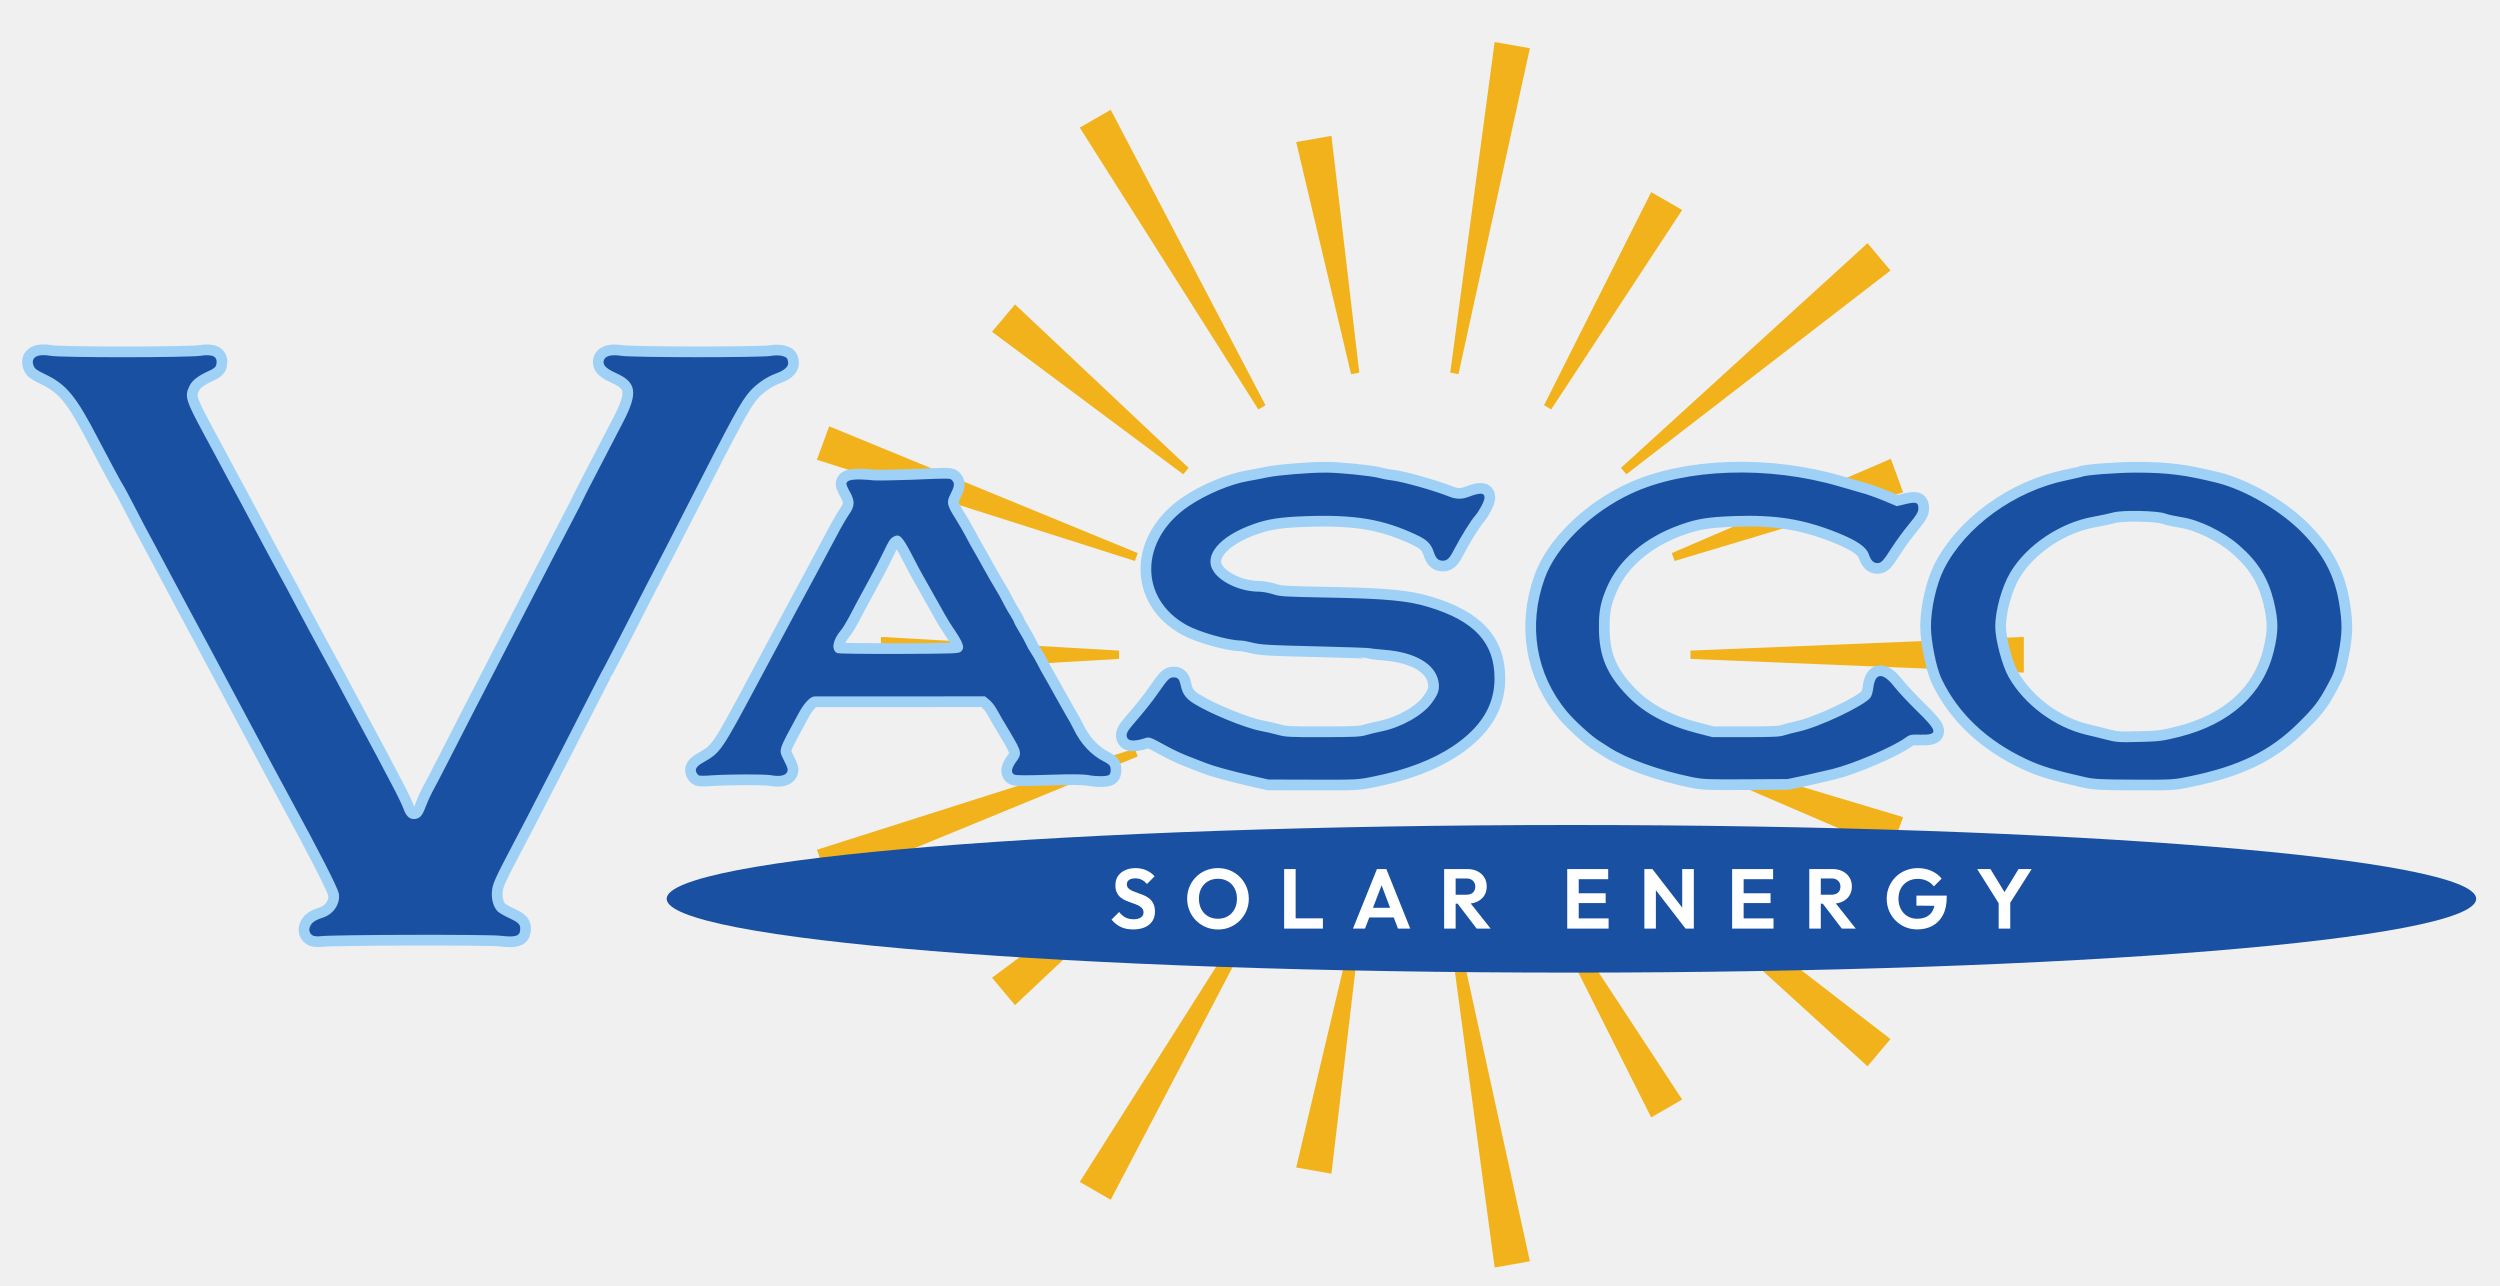
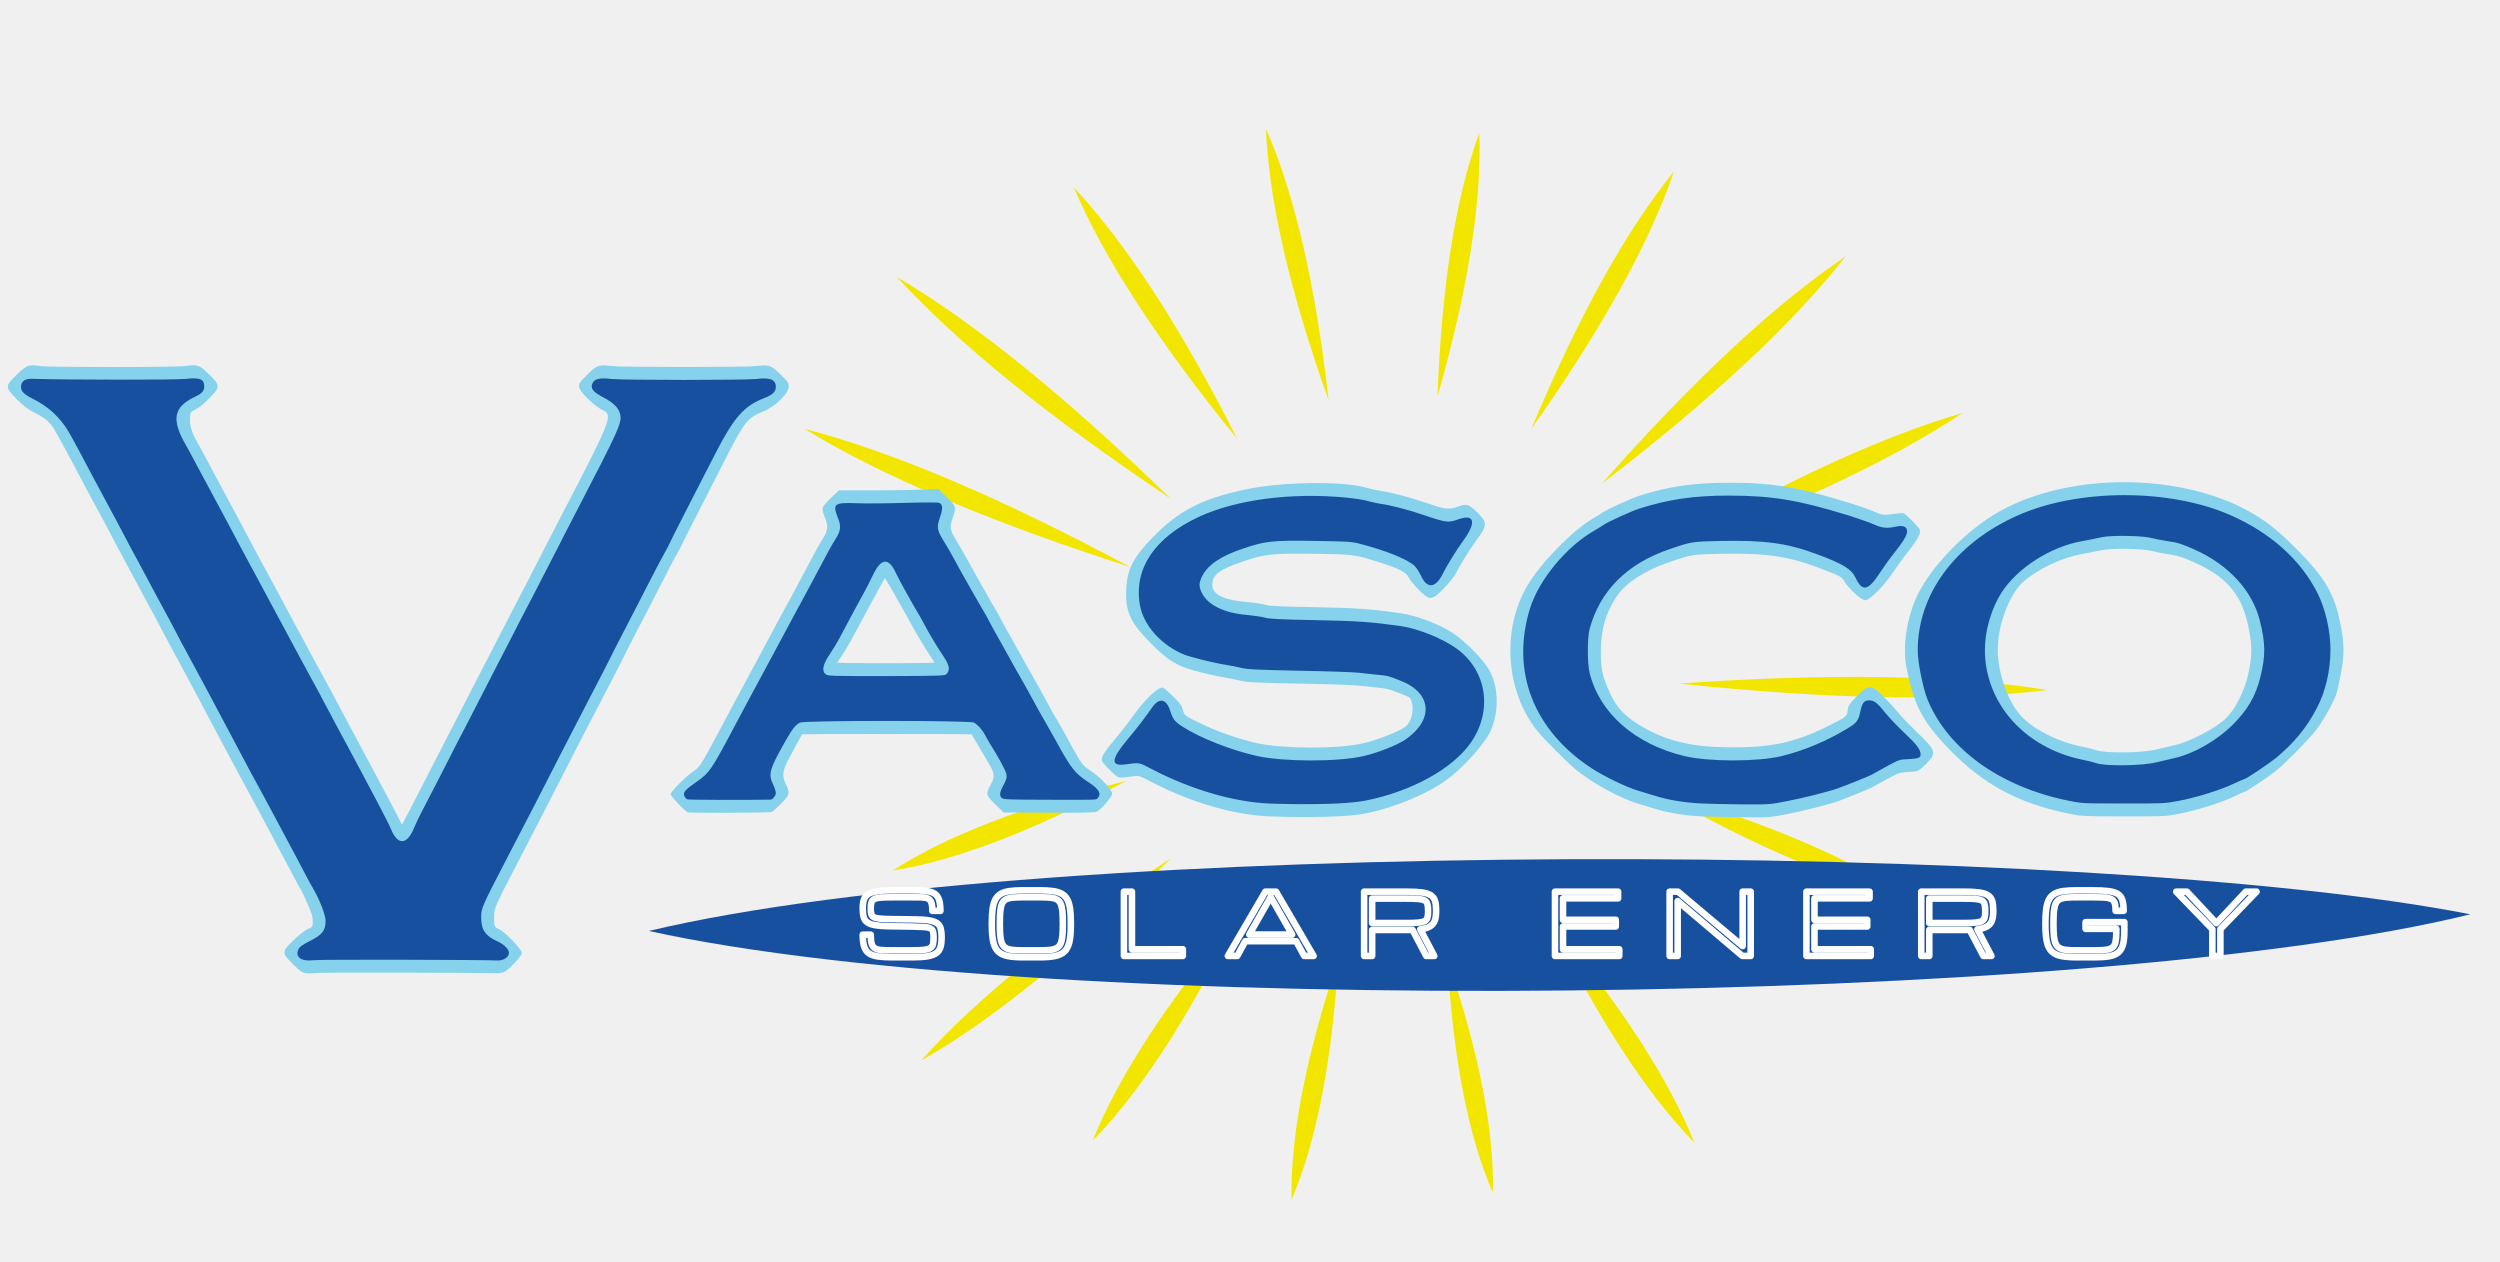
- <svg xmlns="http://www.w3.org/2000/svg" viewBox="-1 16 210 108" role="img" aria-label="Vasco Solar Energy">
-   <path d="M141.00,71.35L169.00,72.50L169.00,69.50L141.00,70.65ZM139.43,79.54L157.83,87.46L158.86,84.64L139.67,78.88ZM135.16,86.70L155.87,105.57L157.80,103.28L135.61,86.16ZM128.70,91.96L137.70,109.86L140.30,108.36L129.30,91.61ZM120.82,94.70L124.55,122.47L127.51,121.95L121.51,94.57ZM112.49,94.57L107.88,114.07L110.84,114.59L113.18,94.70ZM104.70,91.61L89.70,115.28L92.30,116.78L105.30,91.96ZM98.39,86.16L82.33,98.13L84.26,100.43L98.84,86.70ZM94.33,78.88L67.62,87.38L68.65,90.19L94.57,79.54ZM93.00,70.65L73.00,69.50L73.00,72.50L93.00,71.35ZM94.57,62.46L68.65,51.81L67.62,54.62L94.33,63.12ZM98.84,55.30L84.26,41.57L82.33,43.87L98.39,55.84ZM105.30,50.04L92.30,25.22L89.70,26.72L104.70,50.39ZM113.18,47.30L110.84,27.41L107.88,27.93L112.49,47.43ZM121.51,47.43L127.51,20.05L124.55,19.53L120.82,47.30ZM129.30,50.39L140.30,33.64L137.70,32.14L128.70,50.04ZM135.61,55.84L157.80,38.72L155.87,36.43L135.16,55.30ZM139.67,63.12L158.86,57.36L157.83,54.54L139.43,62.46Z" fill="#f2b21b" />
-   <path d="M25.32,94.60C25.01,94.47 24.89,94.11 25.06,93.79C25.22,93.46 25.51,93.28 26.17,93.06C27.04,92.77 27.61,91.87 27.46,91.05C27.36,90.55 25.86,87.61 23.35,83.00C23.01,82.37 22.34,81.13 21.87,80.25C21.41,79.37 20.83,78.29 20.59,77.85C20.36,77.41 19.31,75.45 18.27,73.50C17.23,71.55 15.70,68.68 14.86,67.13C14.03,65.58 13.17,63.96 12.94,63.53C12.72,63.10 12.23,62.19 11.86,61.50C11.48,60.81 10.79,59.51 10.33,58.60C9.86,57.69 9.44,56.90 9.40,56.85C9.28,56.70 8.19,54.67 7.32,53.00C5.38,49.25 4.61,48.30 2.74,47.41C2.06,47.08 1.91,46.97 1.81,46.69C1.57,46.01 2.15,45.69 3.26,45.89C4.08,46.05 14.78,46.04 15.81,45.89C16.91,45.72 17.33,45.96 17.16,46.67C17.11,46.85 16.94,46.98 16.52,47.17C15.62,47.58 15.14,47.95 14.91,48.43C14.49,49.30 14.58,49.60 16.20,52.60C16.60,53.34 17.07,54.22 17.25,54.55C18.11,56.16 18.53,56.95 19.16,58.10C19.53,58.79 20.02,59.71 20.25,60.15C20.81,61.21 21.33,62.19 22.15,63.70C23.01,65.27 23.25,65.71 23.88,66.92C24.46,68.02 25.50,69.95 26.35,71.50C26.67,72.08 27.09,72.86 27.30,73.25C27.50,73.64 27.85,74.29 28.07,74.70C30.91,79.99 30.87,79.91 32.17,82.40C32.50,83.03 32.82,83.72 32.89,83.92C33.08,84.50 33.37,84.80 33.74,84.80C34.23,84.80 34.46,84.57 34.75,83.78C34.90,83.38 35.15,82.83 35.30,82.55C35.46,82.28 36.03,81.17 36.58,80.10C38.46,76.41 39.63,74.15 40.38,72.70C40.79,71.90 41.56,70.42 42.08,69.40C44.17,65.34 47.15,59.58 47.54,58.85C47.63,58.69 47.81,58.33 47.94,58.05C48.07,57.77 48.40,57.12 48.67,56.60C49.53,54.94 50.91,52.28 51.37,51.40C52.61,48.99 52.47,48.11 50.75,47.34C50.02,47.01 49.70,46.74 49.70,46.44C49.70,45.93 50.23,45.74 51.21,45.89C52.08,46.04 62.97,46.04 63.73,45.90C64.37,45.78 65.04,45.90 65.14,46.16C65.35,46.71 65.07,47.05 64.11,47.40C63.40,47.66 62.52,48.27 62.01,48.85C61.23,49.75 60.73,50.65 56.65,58.65C55.35,61.21 54.43,62.98 53.20,65.35C52.86,66.01 51.95,67.79 51.18,69.30C50.40,70.81 49.74,72.09 49.70,72.15C49.65,72.20 48.99,73.49 48.22,75.00C47.45,76.51 46.45,78.47 46.00,79.35C45.55,80.23 44.74,81.80 44.20,82.85C43.67,83.90 42.78,85.60 42.23,86.65C40.54,89.86 40.37,90.24 40.32,90.91C40.27,91.59 40.47,92.24 40.83,92.58C40.95,92.69 41.40,92.95 41.83,93.15C42.63,93.53 42.76,93.69 42.68,94.21C42.62,94.65 42.22,94.74 41.01,94.60C39.93,94.48 26.84,94.51 25.95,94.64C25.73,94.67 25.45,94.65 25.32,94.60ZM104.15,81.16C102.27,80.72 100.92,80.35 100.28,80.09C99.99,79.98 99.35,79.73 98.86,79.54C98.36,79.35 97.58,78.99 97.11,78.73C95.43,77.82 95.60,77.88 95.04,78.05C94.33,78.27 93.83,78.25 93.70,78.00C93.55,77.72 93.65,77.47 94.13,76.91C95.12,75.77 95.76,74.97 96.30,74.19C97.09,73.05 97.24,72.90 97.58,72.90C97.96,72.90 98.07,73.04 98.21,73.68C98.33,74.28 98.65,74.70 99.24,75.07C100.57,75.92 103.63,77.17 104.91,77.40C105.26,77.46 105.89,77.61 106.30,77.72C106.99,77.91 107.31,77.93 110.15,77.92C112.69,77.92 113.34,77.89 113.75,77.75C114.03,77.67 114.58,77.53 114.99,77.45C116.66,77.12 118.48,76.11 119.25,75.07C119.84,74.29 119.97,73.86 119.81,73.15C119.50,71.75 117.85,70.80 115.38,70.59C114.65,70.53 114.02,70.46 113.98,70.44C113.94,70.42 111.92,70.35 109.48,70.29C105.64,70.20 104.95,70.16 104.28,70.00C103.85,69.89 103.37,69.80 103.20,69.80C102.22,69.80 99.75,69.10 98.70,68.52C94.64,66.28 94.72,61.31 98.86,58.51C100.32,57.52 102.39,56.65 103.90,56.40C104.26,56.34 104.95,56.21 105.45,56.10C106.36,55.91 109.03,55.69 110.40,55.70C111.49,55.70 114.16,55.97 114.79,56.14C115.08,56.22 115.58,56.32 115.89,56.35C116.83,56.46 119.48,57.21 120.72,57.71C121.28,57.94 121.80,57.95 122.35,57.74C123.36,57.36 123.70,57.38 123.70,57.81C123.70,58.08 123.26,58.92 122.91,59.32C122.53,59.75 121.67,61.15 121.19,62.08C120.79,62.87 120.58,63.09 120.22,63.10C119.82,63.10 119.62,62.92 119.45,62.40C119.21,61.68 118.88,61.35 118.01,60.94C115.18,59.61 112.85,59.21 108.65,59.36C106.61,59.43 105.53,59.59 104.34,60.01C101.39,61.04 100.01,62.72 100.99,64.07C101.65,64.99 103.30,65.70 104.75,65.70C105.04,65.70 105.57,65.80 105.92,65.91C106.50,66.11 106.86,66.13 110.75,66.20C115.46,66.29 117.30,66.47 119.00,66.99C122.86,68.16 124.54,69.99 124.54,73.00C124.54,75.26 123.40,77.10 121.05,78.68C119.34,79.82 117.15,80.66 114.45,81.21C113.05,81.50 113.05,81.50 109.30,81.49L105.55,81.48L104.15,81.16ZM141.15,81.28C138.37,80.71 135.57,79.70 134.15,78.76C133.88,78.58 133.52,78.35 133.35,78.25C132.71,77.86 131.26,76.54 130.62,75.77C128.02,72.64 127.33,68.55 128.75,64.60C129.71,61.90 132.67,59.01 136.07,57.44C140.61,55.34 147.55,55.11 153.50,56.86C154.35,57.11 155.37,57.40 155.75,57.51C156.13,57.63 156.87,57.90 157.39,58.12L158.33,58.52L159.08,58.34C159.97,58.13 160.16,58.20 160.14,58.74C160.13,59.03 159.98,59.27 159.34,60.05C158.90,60.58 158.28,61.43 157.95,61.94C157.19,63.13 157.03,63.30 156.70,63.30C156.37,63.30 156.15,63.07 155.97,62.54C155.76,61.94 154.96,61.39 153.33,60.74C150.44,59.59 148.16,59.23 144.65,59.35C142.46,59.43 141.54,59.58 140.12,60.09C137.17,61.14 134.97,63.02 133.97,65.35C133.46,66.54 133.30,67.31 133.31,68.70C133.31,71.13 133.97,72.69 135.78,74.53C137.17,75.95 139.11,76.97 141.60,77.60L142.85,77.92L145.65,77.92C147.94,77.92 148.53,77.89 148.90,77.76C149.16,77.68 149.68,77.54 150.06,77.46C151.76,77.10 155.53,75.32 156.11,74.61C156.21,74.48 156.32,74.12 156.36,73.78C156.51,72.48 157.17,72.46 158.15,73.72C158.46,74.12 159.30,75.01 160.00,75.70C161.79,77.44 161.84,77.74 160.33,77.71C159.49,77.69 159.42,77.71 159.03,77.99C157.98,78.75 154.69,80.16 152.92,80.60C152.46,80.71 151.43,80.95 150.62,81.13L149.15,81.44L145.65,81.46C142.47,81.48 142.06,81.46 141.15,81.28ZM174.20,81.29C171.67,80.72 170.50,80.37 169.28,79.80C165.92,78.24 163.48,75.94 162.08,73.00C161.65,72.08 161.20,69.87 161.20,68.62C161.20,67.09 161.66,65.08 162.28,63.83C164.08,60.25 168.21,57.25 172.57,56.35C173.27,56.20 173.88,56.06 173.92,56.04C174.13,55.91 176.84,55.70 178.40,55.70C181.05,55.70 182.55,55.89 185.24,56.56C187.63,57.16 190.65,58.94 192.46,60.82C194.15,62.57 195.06,64.29 195.45,66.46C195.77,68.29 195.77,69.19 195.41,70.97C195.15,72.24 195.07,72.50 194.53,73.50C193.77,74.92 193.40,75.41 192.06,76.73C189.69,79.08 187.13,80.34 182.99,81.20C181.56,81.50 181.55,81.50 178.30,81.49C175.49,81.48 174.94,81.45 174.20,81.29ZM57.72,81.14C57.65,81.11 57.55,81.00 57.50,80.89C57.35,80.61 57.52,80.35 58.08,80.04C59.54,79.20 59.57,79.16 62.70,73.30C65.45,68.15 66.52,66.15 67.55,64.25C68.11,63.20 68.88,61.77 69.26,61.05C69.63,60.34 70.11,59.51 70.32,59.21C70.81,58.52 70.82,58.09 70.40,57.33C70.23,57.04 70.10,56.74 70.10,56.66C70.10,56.28 70.73,56.19 72.40,56.35C72.70,56.38 74.14,56.35 75.60,56.30C79.02,56.16 78.82,56.16 79.02,56.40C79.21,56.63 79.16,56.89 78.80,57.59C78.50,58.19 78.56,58.47 79.25,59.55C79.56,60.05 79.95,60.72 80.12,61.05C80.29,61.38 80.57,61.90 80.75,62.20C80.93,62.50 81.33,63.22 81.65,63.80C81.97,64.38 82.40,65.12 82.60,65.45C82.81,65.78 83.11,66.32 83.27,66.65C83.44,66.98 83.71,67.47 83.89,67.74C84.06,68.02 84.20,68.27 84.20,68.32C84.20,68.36 84.39,68.70 84.61,69.07C84.84,69.45 85.10,69.91 85.18,70.10C85.26,70.29 85.45,70.63 85.60,70.85C85.75,71.07 86.00,71.50 86.15,71.80C86.30,72.10 86.57,72.60 86.75,72.90C86.93,73.20 87.33,73.92 87.65,74.50C87.97,75.08 88.39,75.82 88.58,76.15C88.78,76.47 89.04,76.95 89.16,77.20C89.77,78.47 90.64,79.41 91.71,79.96C91.97,80.08 92.20,80.26 92.24,80.35C92.34,80.61 92.31,80.95 92.18,81.08C92.03,81.23 91.13,81.24 90.38,81.10C90.01,81.03 88.93,81.02 87.14,81.08C85.34,81.14 84.38,81.14 84.22,81.07C83.90,80.92 83.94,80.56 84.35,80.00C84.86,79.31 84.83,79.15 83.87,77.54C83.41,76.78 82.90,75.91 82.74,75.61C82.58,75.31 82.29,74.94 82.09,74.78L81.74,74.49L74.69,74.50C70.82,74.50 67.55,74.50 67.43,74.50C67.06,74.50 66.54,75.06 66.06,75.96C64.31,79.19 64.39,78.93 64.87,79.91C65.17,80.50 65.21,80.65 65.12,80.85C64.98,81.15 64.50,81.25 63.79,81.12C63.21,81.02 60.21,81.03 58.75,81.13C58.25,81.17 57.79,81.17 57.72,81.14ZM182.09,77.89C186.35,76.81 189.12,74.30 190.00,70.70C190.40,69.03 190.40,68.17 190.00,66.50C189.52,64.55 188.67,63.18 187.08,61.80C185.78,60.66 183.73,59.66 182.24,59.44C181.74,59.36 181.13,59.23 180.89,59.14C180.23,58.89 177.25,58.83 176.50,59.05C176.20,59.13 175.44,59.30 174.82,59.41C172.05,59.90 169.21,61.81 167.86,64.10C167.15,65.29 166.60,67.29 166.60,68.64C166.60,69.72 167.19,71.94 167.73,72.88C169.05,75.19 171.57,77.07 174.21,77.71C174.67,77.82 175.39,77.99 175.80,78.10C176.81,78.36 176.90,78.37 178.85,78.32C180.41,78.28 180.68,78.24 182.09,77.89ZM79.71,70.74C80.08,70.41 79.96,70.06 78.99,68.63C78.69,68.20 78.20,67.34 77.32,65.75C76.99,65.15 76.63,64.52 76.53,64.35C76.43,64.19 76.01,63.40 75.60,62.60C74.77,61.01 74.55,60.80 74.03,61.10C73.76,61.26 73.67,61.41 73.17,62.45C72.99,62.84 72.51,63.76 72.11,64.50C71.18,66.21 70.77,66.96 70.30,67.87C70.09,68.27 69.80,68.74 69.66,68.91C68.94,69.76 68.80,70.58 69.32,70.86C69.41,70.91 71.62,70.94 74.50,70.93C79.09,70.91 79.54,70.90 79.71,70.74Z" fill="#1950a2" stroke="#9fd0f5" stroke-width="1.8" stroke-linejoin="round" paint-order="stroke" />
-   <ellipse cx="131" cy="91.5" rx="76" ry="6.2" fill="#1950a2" />
-   <path d="M94.181 94.071Q93.576 94.071 93.146 93.865Q92.716 93.659 92.367 93.246L93.007 92.606Q93.228 92.898 93.519 93.058Q93.811 93.218 94.231 93.218Q94.608 93.218 94.832 93.068Q95.056 92.919 95.056 92.656Q95.056 92.428 94.928 92.286Q94.8 92.144 94.59 92.044Q94.38 91.945 94.128 91.863Q93.875 91.781 93.623 91.674Q93.37 91.568 93.16 91.408Q92.95 91.248 92.822 90.995Q92.694 90.743 92.694 90.358Q92.694 89.903 92.915 89.583Q93.135 89.263 93.519 89.092Q93.904 88.922 94.387 88.922Q94.899 88.922 95.312 89.114Q95.724 89.306 95.987 89.612L95.347 90.252Q95.127 90.01 94.896 89.896Q94.665 89.782 94.373 89.782Q94.039 89.782 93.847 89.91Q93.655 90.038 93.655 90.28Q93.655 90.486 93.783 90.615Q93.911 90.743 94.12 90.835Q94.33 90.927 94.583 91.013Q94.835 91.098 95.088 91.205Q95.34 91.312 95.55 91.482Q95.76 91.653 95.888 91.92Q96.016 92.186 96.016 92.578Q96.016 93.275 95.525 93.673Q95.034 94.071 94.181 94.071ZM101.317 94.078Q100.769 94.078 100.296 93.879Q99.823 93.68 99.471 93.328Q99.119 92.976 98.92 92.503Q98.721 92.03 98.721 91.489Q98.721 90.949 98.917 90.483Q99.112 90.017 99.464 89.665Q99.816 89.313 100.286 89.117Q100.755 88.922 101.303 88.922Q101.857 88.922 102.327 89.117Q102.796 89.313 103.148 89.665Q103.5 90.017 103.7 90.486Q103.899 90.956 103.899 91.496Q103.899 92.037 103.7 92.506Q103.5 92.976 103.148 93.328Q102.796 93.68 102.33 93.879Q101.865 94.078 101.317 94.078ZM101.303 93.175Q101.786 93.175 102.142 92.962Q102.498 92.748 102.7 92.371Q102.903 91.994 102.903 91.489Q102.903 91.119 102.789 90.814Q102.675 90.508 102.462 90.284Q102.249 90.06 101.957 89.939Q101.665 89.818 101.303 89.818Q100.833 89.818 100.474 90.028Q100.115 90.238 99.912 90.615Q99.71 90.991 99.71 91.489Q99.71 91.866 99.827 92.179Q99.944 92.492 100.154 92.713Q100.364 92.933 100.659 93.054Q100.954 93.175 101.303 93.175ZM106.867 94.0V89.0H107.834V94.0ZM107.578 94.0V93.139H110.124V94.0ZM112.651 94.0 114.664 89.0H115.454L117.459 94.0H116.428L114.878 89.896H115.233L113.661 94.0ZM113.718 93.068V92.257H116.407V93.068ZM121.018 91.909V91.155H122.177Q122.533 91.155 122.728 90.974Q122.924 90.792 122.924 90.472Q122.924 90.181 122.728 89.985Q122.533 89.789 122.177 89.789H121.018V89.0H122.263Q122.746 89.0 123.113 89.188Q123.479 89.377 123.682 89.704Q123.884 90.031 123.884 90.458Q123.884 90.899 123.682 91.223Q123.479 91.546 123.109 91.728Q122.739 91.909 122.248 91.909ZM120.307 94.0V89.0H121.274V94.0ZM123.038 94.0 121.388 91.838 122.277 91.56 124.211 94.0ZM130.646 94.0V89.0H131.613V94.0ZM131.357 94.0V93.147H134.123V94.0ZM131.357 91.859V91.034H133.875V91.859ZM131.357 89.853V89.0H134.088V89.853ZM137.127 94.0V89.0H137.803L138.094 89.967V94.0ZM140.584 94.0 137.618 90.159 137.803 89.0 140.769 92.841ZM140.584 94.0 140.306 93.061V89.0H141.281V94.0ZM144.498 94.0V89.0H145.465V94.0ZM145.209 94.0V93.147H147.976V94.0ZM145.209 91.859V91.034H147.727V91.859ZM145.209 89.853V89.0H147.94V89.853ZM151.691 91.909V91.155H152.85Q153.206 91.155 153.401 90.974Q153.597 90.792 153.597 90.472Q153.597 90.181 153.401 89.985Q153.206 89.789 152.85 89.789H151.691V89.0H152.935Q153.419 89.0 153.785 89.188Q154.152 89.377 154.354 89.704Q154.557 90.031 154.557 90.458Q154.557 90.899 154.354 91.223Q154.152 91.546 153.782 91.728Q153.412 91.909 152.921 91.909ZM150.98 94.0V89.0H151.947V94.0ZM153.711 94.0 152.061 91.838 152.95 91.56 154.884 94.0ZM160.043 94.071Q159.51 94.071 159.044 93.876Q158.578 93.68 158.226 93.324Q157.874 92.969 157.678 92.503Q157.483 92.037 157.483 91.496Q157.483 90.949 157.682 90.483Q157.881 90.017 158.236 89.665Q158.592 89.313 159.069 89.117Q159.545 88.922 160.1 88.922Q160.719 88.922 161.238 89.153Q161.757 89.384 162.098 89.804L161.444 90.458Q161.209 90.152 160.861 89.989Q160.512 89.825 160.093 89.825Q159.616 89.825 159.25 90.035Q158.884 90.245 158.677 90.618Q158.471 90.991 158.471 91.489Q158.471 91.987 158.674 92.368Q158.877 92.748 159.229 92.962Q159.581 93.175 160.036 93.175Q160.505 93.175 160.84 93.001Q161.174 92.826 161.352 92.489Q161.529 92.151 161.529 91.66L162.162 92.094L159.979 92.073V91.233H162.525V91.368Q162.525 92.265 162.205 92.866Q161.885 93.467 161.327 93.769Q160.768 94.071 160.043 94.071ZM167.015 92.073 165.081 89.0H166.197L167.698 91.461H167.058L168.559 89.0H169.661L167.705 92.073ZM166.887 94.0V91.553H167.862V94.0Z" fill="#ffffff" />
+ <svg xmlns="http://www.w3.org/2000/svg" viewBox="0 14 210 106" role="img" aria-label="Vasco Solar Energy">
+   <path d="M141.00,71.42Q160.18,73.43 171.99,71.96Q160.24,70.07 141.00,71.42ZM139.09,80.38Q151.56,87.50 160.26,89.36Q152.87,84.40 139.09,80.38ZM130.07,91.13Q136.26,103.74 142.33,110.00Q139.08,101.91 130.07,91.13ZM121.58,94.56Q122.30,107.05 125.40,114.19Q125.59,106.41 121.58,94.56ZM112.42,94.56Q108.33,106.78 108.49,114.78Q111.63,107.42 112.42,94.56ZM103.93,91.13Q94.99,101.81 91.78,109.83Q97.81,103.64 103.93,91.13ZM98.35,86.10Q84.28,95.33 77.37,103.10Q86.40,97.94 98.35,86.10ZM94.59,79.60Q81.84,82.70 74.99,87.13Q83.04,85.84 94.59,79.60ZM94.91,61.62Q78.61,52.88 67.57,50.02Q77.30,55.97 94.91,61.62ZM98.35,55.90Q85.14,43.04 75.34,37.27Q83.03,45.65 98.35,55.90ZM103.93,50.87Q96.83,36.85 90.20,29.74Q94.01,38.68 103.93,50.87ZM111.60,47.62Q109.97,33.10 106.34,24.81Q106.70,33.86 111.60,47.62ZM120.75,47.30Q124.59,33.84 124.26,25.17Q121.27,33.32 120.75,47.30ZM128.64,50.01Q137.53,37.43 140.61,28.41Q134.59,35.80 128.64,50.01ZM134.55,54.63Q148.39,44.02 155.03,35.54Q146.10,41.56 134.55,54.63ZM138.75,60.86Q155.64,54.83 164.85,48.69Q154.22,51.79 138.75,60.86Z" fill="#f2e600" />
+   <path d="M25.64,95.74C25.39,95.70 25.18,95.56 24.65,95.03C23.91,94.30 23.82,94.15 23.93,93.82C24.06,93.46 25.41,92.22 25.86,92.04C26.28,91.88 26.31,91.82 26.25,91.08C26.23,90.78 25.58,89.25 25.19,88.58C25.07,88.38 24.81,87.91 24.62,87.54C24.43,87.17 24.01,86.39 23.69,85.79C23.37,85.20 22.76,84.05 22.34,83.25C21.51,81.69 20.71,80.22 19.87,78.67C19.58,78.14 18.82,76.71 18.18,75.50C16.96,73.19 15.52,70.48 14.60,68.79C14.30,68.24 13.86,67.42 13.62,66.96C13.39,66.50 12.96,65.69 12.67,65.17C12.38,64.64 11.96,63.87 11.75,63.46C11.53,63.05 11.12,62.28 10.83,61.75C10.54,61.22 10.09,60.38 9.83,59.88C9.18,58.62 8.13,56.66 7.49,55.50C7.21,54.97 6.81,54.24 6.63,53.88C6.06,52.78 4.96,50.75 4.63,50.19C4.21,49.46 3.85,49.15 2.93,48.68C2.26,48.33 2.00,48.14 1.40,47.52C0.41,46.51 0.41,46.45 1.40,45.48C2.23,44.67 2.40,44.60 3.38,44.75C4.18,44.86 14.79,44.86 15.63,44.74C16.61,44.61 16.76,44.66 17.56,45.44C18.51,46.37 18.52,46.50 17.57,47.46C17.14,47.91 16.73,48.24 16.43,48.39C15.96,48.63 15.96,48.63 15.96,49.25C15.96,49.92 16.13,50.40 16.72,51.42C16.86,51.67 17.17,52.23 17.40,52.67C17.63,53.10 18.04,53.87 18.31,54.38C19.08,55.80 20.82,59.05 21.25,59.88C21.62,60.58 22.19,61.64 23.34,63.75C23.60,64.23 24.27,65.49 24.83,66.54C26.07,68.85 26.62,69.87 27.38,71.25C27.69,71.82 28.11,72.59 28.30,72.96C28.49,73.33 28.91,74.11 29.23,74.71C32.28,80.40 33.75,83.18 33.75,83.27C33.75,83.34 34.36,82.19 35.83,79.29C36.32,78.33 36.99,77.04 37.31,76.42C37.63,75.80 38.31,74.49 38.81,73.50C39.32,72.51 39.99,71.20 40.31,70.58C40.64,69.96 41.29,68.69 41.77,67.75C42.25,66.81 43.08,65.21 43.60,64.21C44.13,63.20 45.04,61.44 45.62,60.29C46.21,59.15 46.97,57.66 47.32,57.00C51.45,49.04 51.52,48.85 50.56,48.41C50.05,48.18 48.91,47.12 48.72,46.71C48.53,46.32 48.61,46.16 49.39,45.41C50.14,44.67 50.33,44.61 51.33,44.75C52.14,44.85 62.75,44.85 63.57,44.75C64.60,44.62 64.77,44.68 65.56,45.45C66.21,46.10 66.25,46.15 66.25,46.49C66.25,47.06 65.09,48.17 64.10,48.57C62.83,49.08 62.54,49.43 61.18,52.08C60.80,52.84 59.75,54.87 58.87,56.60C57.98,58.33 57.25,59.77 57.25,59.80C57.25,59.83 57.09,60.14 56.89,60.49C56.68,60.84 56.03,62.08 55.44,63.25C54.84,64.42 53.92,66.21 53.38,67.23C52.85,68.26 52.42,69.11 52.42,69.13C52.42,69.16 51.73,70.50 50.89,72.11C50.04,73.72 48.89,75.96 48.31,77.08C46.19,81.23 45.61,82.37 43.77,85.91C41.52,90.23 41.50,90.27 41.50,91.06C41.50,91.82 41.53,91.88 41.95,92.07C42.44,92.30 43.83,93.74 43.83,94.03C43.83,94.19 43.67,94.43 43.23,94.88C42.54,95.61 42.29,95.76 41.81,95.75C39.04,95.70 27.05,95.68 26.58,95.73C26.24,95.77 25.81,95.77 25.64,95.74ZM106.71,82.58C103.69,82.47 100.06,81.42 96.76,79.70C95.77,79.18 95.69,79.15 95.29,79.20C93.77,79.37 93.99,79.43 93.26,78.71C92.90,78.36 92.58,78.00 92.56,77.92C92.48,77.61 92.75,77.17 93.70,76.04C94.23,75.40 94.91,74.54 95.19,74.13C96.08,72.84 97.22,71.75 97.67,71.75C97.73,71.75 98.10,72.07 98.50,72.46C99.10,73.05 99.25,73.25 99.34,73.57C99.48,74.11 99.47,74.10 100.82,74.76C102.29,75.47 104.04,76.08 105.62,76.43C107.89,76.92 112.43,76.92 114.54,76.43C115.70,76.16 117.52,75.44 118.03,75.06C118.56,74.65 118.80,73.73 118.58,72.96C118.48,72.59 118.48,72.59 117.64,72.26C116.58,71.85 116.63,71.86 115.62,71.75C115.17,71.71 114.44,71.63 114.02,71.58C113.60,71.54 111.36,71.46 109.06,71.42C105.40,71.35 104.79,71.32 104.21,71.18C103.84,71.09 103.26,70.97 102.92,70.92C102.57,70.87 101.71,70.68 101.00,70.51C98.91,70.00 98.15,69.56 96.54,67.90C94.89,66.22 94.50,65.29 94.61,63.37C94.70,61.78 95.23,60.77 96.87,59.10C99.02,56.90 100.89,55.93 104.50,55.14C107.59,54.46 112.77,54.38 114.83,54.98C115.13,55.07 115.56,55.17 115.79,55.20C116.81,55.35 118.25,55.72 119.74,56.22C121.48,56.81 121.67,56.84 122.51,56.54C123.22,56.29 123.39,56.35 124.11,57.06C124.97,57.93 124.95,58.12 123.97,59.46C123.46,60.14 122.61,61.51 122.29,62.17C122.05,62.65 120.88,63.92 120.47,64.14C120.33,64.21 120.14,64.24 120.01,64.21C119.72,64.15 118.57,62.99 118.34,62.52C118.12,62.07 117.50,61.75 115.95,61.26C113.73,60.56 113.77,60.57 110.61,60.52C106.88,60.47 106.33,60.52 104.48,61.14C102.46,61.81 101.83,62.28 101.83,63.11C101.83,63.94 102.77,64.41 104.79,64.58C105.34,64.62 106.00,64.72 106.25,64.80C106.62,64.91 107.41,64.95 110.42,65.00C114.04,65.07 115.20,65.16 117.65,65.51C118.97,65.70 120.92,66.44 122.00,67.15C123.20,67.95 124.72,69.52 125.19,70.46C125.90,71.86 125.90,73.89 125.20,75.41C124.69,76.53 122.86,78.55 121.42,79.58C119.81,80.73 117.00,81.88 114.71,82.33C113.32,82.61 110.21,82.70 106.71,82.58ZM143.08,82.58C141.56,82.52 140.15,82.29 138.96,81.92C138.55,81.79 137.93,81.60 137.58,81.50C136.05,81.05 133.65,79.72 132.29,78.58C131.57,77.97 129.64,76.03 129.15,75.42C126.46,72.08 126.11,66.87 128.32,63.15C129.46,61.24 132.11,58.54 133.84,57.53C134.14,57.36 134.53,57.12 134.71,57.00C135.10,56.74 137.10,55.83 137.71,55.64C140.17,54.86 142.28,54.55 145.21,54.55C148.91,54.54 151.10,54.92 155.59,56.32C156.30,56.54 157.15,56.85 157.48,57.00C158.11,57.29 158.24,57.30 159.56,57.11C159.91,57.07 159.93,57.07 160.55,57.68C160.90,58.02 161.22,58.38 161.26,58.49C161.38,58.79 161.10,59.31 160.26,60.36C159.86,60.87 159.28,61.67 158.98,62.12C158.27,63.21 157.06,64.42 156.68,64.42C156.36,64.42 155.29,63.45 154.94,62.85C154.70,62.44 154.63,62.40 152.89,61.74C150.19,60.71 148.38,60.45 144.54,60.52C142.15,60.57 142.08,60.58 140.27,61.20C138.16,61.92 136.59,62.94 135.81,64.09C134.88,65.47 134.47,66.87 134.47,68.67C134.47,70.13 134.57,70.66 135.06,71.82C135.68,73.28 136.26,73.98 137.56,74.81C139.46,76.02 141.58,76.64 144.12,76.74C148.37,76.91 150.56,76.50 153.66,74.94C155.11,74.21 155.14,74.18 155.21,73.65C155.27,73.24 155.32,73.16 155.98,72.48C156.76,71.69 156.98,71.60 157.48,71.87C157.75,72.01 158.90,73.18 159.46,73.87C159.67,74.15 160.36,74.86 160.97,75.45C162.66,77.07 162.71,77.25 161.79,78.17C161.16,78.79 161.16,78.79 160.35,78.84C159.54,78.89 159.54,78.89 158.41,79.50C157.80,79.83 157.25,80.13 157.21,80.16C157.12,80.23 155.01,81.08 154.41,81.30C153.59,81.58 151.62,82.08 150.19,82.37C148.66,82.67 148.66,82.67 146.56,82.65C145.40,82.64 143.84,82.61 143.08,82.58ZM173.71,82.33C169.52,81.47 166.56,79.87 163.71,76.91C161.44,74.55 160.73,73.17 160.12,69.92C159.80,68.17 160.22,65.68 161.14,63.84C162.28,61.58 164.86,58.88 167.40,57.29C173.31,53.60 183.37,53.57 189.41,57.24C190.64,57.98 191.58,58.77 193.09,60.30C195.31,62.57 196.07,63.88 196.56,66.24C196.95,68.15 196.95,69.09 196.55,71.01C196.29,72.33 196.24,72.45 195.71,73.47C195.40,74.06 194.89,74.88 194.58,75.29C194.02,76.03 192.07,78.02 191.17,78.76C190.66,79.18 188.69,80.50 188.58,80.50C188.54,80.50 188.10,80.69 187.61,80.93C186.50,81.46 184.41,82.10 182.92,82.38C181.85,82.58 181.69,82.58 178.34,82.58C174.88,82.57 174.88,82.57 173.71,82.33ZM57.77,82.24C57.54,82.15 56.33,80.87 56.33,80.71C56.33,80.51 57.60,79.23 58.18,78.83C58.87,78.35 58.67,78.70 61.67,73.04C61.84,72.72 62.21,72.03 62.50,71.50C62.78,70.97 63.46,69.72 64.00,68.71C64.99,66.85 65.72,65.49 66.67,63.75C66.96,63.22 67.35,62.49 67.54,62.12C68.38,60.52 68.79,59.76 69.11,59.27C69.55,58.58 69.59,58.20 69.30,57.49C68.97,56.67 68.99,56.62 69.77,55.86L70.46,55.19L73.29,55.19C74.85,55.19 76.73,55.16 77.48,55.13L78.83,55.06L79.50,55.72C80.32,56.51 80.34,56.59 80.04,57.45C79.75,58.30 79.78,58.50 80.35,59.43C80.58,59.81 80.99,60.52 81.25,61.00C81.51,61.48 81.90,62.18 82.11,62.54C82.31,62.91 82.63,63.47 82.81,63.78C82.98,64.10 83.31,64.66 83.53,65.03C83.75,65.40 84.04,65.92 84.17,66.18C84.30,66.44 84.66,67.10 84.98,67.64C85.29,68.19 85.73,68.99 85.96,69.41C86.19,69.83 86.50,70.39 86.66,70.65C86.98,71.19 87.65,72.41 88.29,73.61C88.53,74.05 88.77,74.46 88.82,74.52C88.89,74.62 89.18,75.14 90.27,77.12C90.83,78.15 91.01,78.37 91.62,78.75C92.39,79.24 93.42,80.34 93.42,80.67C93.42,80.93 92.54,81.96 92.12,82.19C92.01,82.26 90.80,82.28 88.13,82.27L84.30,82.25L83.61,81.57C82.80,80.77 82.79,80.72 83.21,79.93C83.59,79.23 83.56,78.96 83.01,78.04C82.79,77.67 82.39,77.00 82.12,76.54C81.86,76.08 81.63,75.70 81.62,75.68C81.59,75.65 67.40,75.65 67.38,75.68C67.21,75.96 66.43,77.39 66.16,77.92C65.72,78.79 65.69,79.22 66.03,79.92C66.38,80.64 66.34,80.75 65.61,81.51C65.26,81.87 64.91,82.19 64.82,82.21C64.61,82.28 57.94,82.30 57.77,82.24ZM181.12,76.96C181.58,76.85 182.29,76.68 182.69,76.59C184.00,76.29 186.19,75.13 187.02,74.30C187.75,73.57 188.46,72.19 188.79,70.88C189.23,69.06 189.22,68.06 188.74,66.11C188.16,63.80 186.89,62.39 184.38,61.27C183.20,60.74 182.98,60.68 182.04,60.54C181.58,60.47 181.00,60.35 180.75,60.28C180.03,60.08 177.39,60.03 176.58,60.21C176.24,60.28 175.47,60.43 174.88,60.54C173.25,60.83 171.32,61.73 170.07,62.77C168.82,63.80 167.80,66.46 167.81,68.62C167.82,70.53 168.65,72.89 169.73,74.09C170.77,75.25 172.78,76.28 174.85,76.71C175.40,76.83 175.95,76.96 176.07,77.01C176.77,77.29 179.87,77.26 181.12,76.96ZM78.50,69.66C78.50,69.63 78.36,69.41 78.18,69.16C77.80,68.60 76.86,67.05 76.51,66.38C76.37,66.10 76.04,65.52 75.79,65.08C75.54,64.65 75.12,63.91 74.86,63.44C74.59,62.97 74.36,62.58 74.33,62.58C74.29,62.59 74.13,62.89 72.66,65.62C71.38,68.01 71.04,68.62 70.68,69.12C70.49,69.39 70.33,69.63 70.33,69.66C70.33,69.69 72.17,69.71 74.42,69.71C76.66,69.71 78.50,69.69 78.50,69.66Z" fill="#86d2ec" />
+   <path d="M25.65,94.66C25.07,94.57 24.84,94.20 25.07,93.73C25.18,93.52 25.38,93.37 26.04,93.04C27.07,92.52 27.35,92.16 27.35,91.36C27.35,90.86 26.85,89.57 26.27,88.58C26.15,88.38 25.89,87.91 25.70,87.54C25.51,87.17 25.10,86.39 24.78,85.79C24.46,85.20 23.85,84.05 23.42,83.25C22.59,81.69 21.80,80.22 20.95,78.67C20.67,78.14 19.91,76.71 19.27,75.50C18.05,73.19 16.60,70.48 15.68,68.79C15.38,68.24 14.94,67.42 14.71,66.96C14.47,66.50 14.04,65.69 13.75,65.17C13.46,64.64 13.05,63.87 12.83,63.46C12.62,63.05 12.20,62.28 11.92,61.75C11.63,61.22 11.18,60.38 10.91,59.88C10.26,58.62 9.21,56.66 8.58,55.50C8.29,54.97 7.90,54.24 7.71,53.88C7.16,52.81 6.05,50.75 5.75,50.25C5.05,49.06 4.06,48.15 2.78,47.51C1.98,47.12 1.73,46.84 1.77,46.43C1.80,46.01 2.12,45.80 2.68,45.82C5.39,45.91 14.78,45.92 15.56,45.83C16.74,45.70 17.11,45.83 17.15,46.36C17.19,46.80 17.01,47.03 16.44,47.30C14.56,48.18 14.36,49.21 15.63,51.42C15.78,51.67 16.08,52.23 16.31,52.67C16.54,53.10 16.95,53.87 17.23,54.38C18.00,55.80 19.73,59.05 20.17,59.88C20.54,60.58 21.11,61.64 22.25,63.75C22.51,64.23 23.19,65.49 23.75,66.54C24.98,68.85 25.54,69.87 26.29,71.25C26.61,71.82 27.02,72.59 27.21,72.96C27.40,73.33 27.82,74.11 28.14,74.71C31.45,80.87 32.59,83.03 32.86,83.69C33.42,85.01 34.18,84.98 34.76,83.59C34.90,83.24 35.23,82.56 35.48,82.08C35.73,81.60 36.36,80.38 36.88,79.38C37.39,78.37 38.07,77.04 38.39,76.42C38.72,75.80 39.39,74.49 39.90,73.50C40.40,72.51 41.08,71.20 41.40,70.58C41.72,69.96 42.38,68.69 42.86,67.75C43.34,66.81 44.16,65.21 44.69,64.21C45.21,63.20 46.12,61.44 46.71,60.29C47.29,59.15 48.05,57.66 48.40,57.00C52.03,50.01 52.28,49.47 52.08,48.75C51.95,48.24 51.49,47.80 50.66,47.37C49.81,46.93 49.57,46.61 49.77,46.19C49.94,45.82 50.38,45.72 51.31,45.83C52.27,45.94 62.71,45.94 63.57,45.83C64.68,45.69 65.17,45.89 65.17,46.49C65.17,46.92 64.91,47.16 64.17,47.45C62.49,48.11 61.65,49.06 60.10,52.08C59.71,52.84 58.67,54.87 57.78,56.60C56.89,58.33 56.17,59.77 56.17,59.80C56.17,59.83 56.00,60.14 55.80,60.49C55.60,60.84 54.95,62.08 54.35,63.25C53.76,64.42 52.83,66.21 52.30,67.23C51.77,68.26 51.33,69.11 51.33,69.13C51.33,69.16 50.64,70.50 49.80,72.11C48.96,73.72 47.80,75.96 47.23,77.08C45.11,81.23 44.53,82.37 42.68,85.91C40.43,90.25 40.42,90.27 40.42,91.08C40.42,92.11 40.77,92.62 41.80,93.08C42.34,93.33 42.75,93.74 42.75,94.03C42.75,94.42 42.27,94.72 41.71,94.68C40.92,94.62 27.10,94.59 26.58,94.65C26.24,94.68 25.82,94.69 25.65,94.66ZM106.71,81.50C103.69,81.39 100.06,80.33 96.76,78.61C95.61,78.01 95.79,78.05 94.45,78.22C93.27,78.36 93.35,77.74 94.69,76.14C95.52,75.15 96.17,74.31 96.80,73.40C97.37,72.58 97.97,72.70 98.29,73.69C98.54,74.44 98.68,74.62 99.32,75.03C100.82,76.00 103.48,77.04 105.62,77.51C107.89,78.00 112.43,78.00 114.54,77.51C115.75,77.23 117.38,76.59 118.07,76.11C120.46,74.46 120.28,72.21 117.67,71.19C116.58,70.76 116.63,70.77 115.62,70.67C115.17,70.62 114.44,70.55 114.02,70.50C113.60,70.46 111.36,70.38 109.06,70.34C105.41,70.26 104.79,70.23 104.21,70.09C103.84,70.00 103.27,69.89 102.94,69.84C102.07,69.71 100.04,69.21 99.51,69.00C97.58,68.24 96.04,66.52 95.75,64.82C95.23,61.78 96.96,59.18 100.65,57.44C103.77,55.98 108.35,55.36 113.00,55.79C113.71,55.86 114.54,55.98 114.83,56.07C115.13,56.15 115.56,56.25 115.79,56.29C116.81,56.43 118.25,56.80 119.74,57.31C121.48,57.90 121.67,57.92 122.51,57.62C123.89,57.14 124.04,57.89 122.88,59.46C122.37,60.15 121.54,61.50 121.18,62.22C120.59,63.41 119.88,63.47 119.38,62.40C119.22,62.06 118.97,61.67 118.82,61.53C118.23,60.97 116.32,60.21 114.16,59.66C113.53,59.50 113.16,59.48 110.61,59.44C106.88,59.38 106.33,59.44 104.48,60.06C102.54,60.70 101.42,61.46 100.95,62.46C100.70,62.98 100.70,63.27 100.95,63.79C101.44,64.82 102.83,65.50 104.79,65.66C105.34,65.71 106.00,65.81 106.25,65.88C106.62,65.99 107.41,66.03 110.42,66.09C114.05,66.16 115.16,66.24 117.67,66.59C119.11,66.80 121.17,67.63 122.34,68.47C124.91,70.32 125.42,73.71 123.53,76.41C122.00,78.59 118.54,80.49 114.71,81.25C113.32,81.53 110.21,81.62 106.71,81.50ZM143.08,81.50C141.56,81.44 140.15,81.21 138.96,80.83C138.55,80.70 137.93,80.51 137.58,80.41C136.66,80.14 134.78,79.24 133.72,78.55C128.80,75.34 126.88,70.37 128.53,65.08C129.27,62.72 131.54,59.96 133.84,58.62C134.14,58.45 134.53,58.21 134.71,58.08C135.10,57.82 137.10,56.91 137.71,56.72C140.17,55.94 142.28,55.63 145.21,55.63C148.86,55.63 151.08,56.00 155.38,57.33C156.15,57.57 157.07,57.90 157.41,58.05C158.08,58.36 158.52,58.40 159.23,58.24C159.76,58.12 160.07,58.19 160.17,58.47C160.29,58.79 160.03,59.29 159.18,60.36C158.77,60.87 158.20,61.67 157.90,62.13C156.93,63.63 156.43,63.73 155.87,62.54C155.52,61.80 154.84,61.38 152.67,60.57C150.13,59.62 148.28,59.37 144.54,59.44C142.15,59.49 142.08,59.50 140.27,60.12C136.67,61.34 134.39,63.62 133.52,66.86C133.33,67.59 133.33,69.74 133.53,70.53C134.37,73.91 137.33,76.51 141.49,77.51C143.50,77.99 147.60,78.00 149.62,77.52C151.49,77.07 153.50,76.23 155.24,75.16C155.99,74.69 156.11,74.53 156.28,73.71C156.42,73.05 156.59,72.83 156.98,72.83C157.43,72.83 157.68,73.02 158.35,73.86C158.70,74.29 159.44,75.07 160.00,75.59C161.01,76.54 161.33,76.97 161.33,77.37C161.33,77.66 161.16,77.72 160.29,77.77C159.54,77.80 159.54,77.80 158.42,78.41C157.80,78.75 157.25,79.05 157.21,79.08C157.12,79.15 155.01,80.00 154.41,80.21C153.59,80.50 151.62,81.00 150.19,81.28C148.66,81.58 148.66,81.58 146.56,81.57C145.40,81.56 143.84,81.53 143.08,81.50ZM173.71,81.25C168.01,80.08 163.64,76.94 161.93,72.80C161.54,71.87 161.09,69.65 161.09,68.67C161.07,63.93 164.23,59.64 169.48,57.30C174.55,55.04 182.21,55.02 187.33,57.26C190.71,58.74 193.25,61.01 194.67,63.82C195.34,65.16 195.76,66.98 195.76,68.62C195.75,70.35 195.34,72.10 194.62,73.47C193.74,75.15 192.73,76.38 191.17,77.68C190.67,78.09 188.69,79.42 188.58,79.42C188.54,79.42 188.10,79.61 187.61,79.84C186.50,80.37 184.41,81.02 182.92,81.29C181.85,81.49 181.69,81.50 178.34,81.49C174.88,81.49 174.88,81.49 173.71,81.25ZM57.75,81.15C57.66,81.12 57.54,80.99 57.49,80.88C57.35,80.58 57.53,80.36 58.43,79.73C59.58,78.94 59.73,78.73 61.73,74.96C62.12,74.23 62.58,73.36 62.75,73.04C62.92,72.72 63.30,72.03 63.58,71.50C63.87,70.97 64.54,69.72 65.08,68.71C66.07,66.85 66.81,65.49 67.75,63.75C68.04,63.22 68.43,62.49 68.62,62.12C69.46,60.52 69.88,59.76 70.19,59.27C70.63,58.58 70.67,58.20 70.38,57.49C69.92,56.32 70.06,56.20 71.92,56.27C72.65,56.30 74.49,56.29 76.01,56.24C77.89,56.19 78.81,56.19 78.92,56.25C79.20,56.40 79.21,56.72 78.96,57.45C78.67,58.30 78.70,58.50 79.26,59.43C79.50,59.81 79.91,60.52 80.17,61.00C80.43,61.48 80.81,62.18 81.02,62.54C81.23,62.91 81.55,63.47 81.72,63.78C81.90,64.10 82.22,64.66 82.44,65.03C82.67,65.40 82.96,65.92 83.09,66.18C83.22,66.44 83.58,67.10 83.89,67.64C84.20,68.19 84.65,68.99 84.88,69.41C85.10,69.83 85.42,70.39 85.57,70.65C85.87,71.15 86.58,72.42 87.06,73.33C87.22,73.63 87.55,74.21 87.79,74.62C88.03,75.04 88.44,75.77 88.71,76.25C89.97,78.55 90.31,78.98 91.44,79.71C92.32,80.28 92.55,80.69 92.20,81.04C92.04,81.20 92.46,81.19 88.09,81.18C84.67,81.17 84.29,81.16 84.15,81.03C83.93,80.83 83.96,80.56 84.30,79.93C84.55,79.47 84.59,79.32 84.54,79.04C84.50,78.76 83.87,77.59 83.12,76.41C83.02,76.25 82.86,75.96 82.76,75.77C82.53,75.32 82.12,74.86 81.81,74.70C81.45,74.51 67.55,74.51 67.19,74.70C66.83,74.89 66.56,75.22 66.02,76.17C64.63,78.61 64.51,79.02 64.95,79.92C65.07,80.17 65.17,80.48 65.17,80.60C65.17,80.84 64.91,81.16 64.73,81.17C63.01,81.21 57.86,81.19 57.75,81.15ZM181.12,78.04C181.58,77.93 182.29,77.76 182.69,77.67C184.30,77.30 186.22,76.20 187.55,74.88C188.79,73.65 189.48,72.46 189.87,70.88C190.32,69.06 190.31,68.06 189.82,66.11C189.20,63.62 187.19,61.44 184.38,60.18C183.20,59.66 182.98,59.59 182.04,59.45C181.58,59.38 181.00,59.27 180.75,59.20C180.03,58.99 177.39,58.95 176.58,59.12C176.24,59.20 175.47,59.35 174.88,59.46C172.23,59.93 169.45,61.72 168.12,63.79C167.26,65.14 166.72,67.01 166.73,68.62C166.75,73.06 170.06,76.79 174.85,77.80C175.40,77.91 175.95,78.05 176.07,78.10C176.77,78.37 179.87,78.34 181.12,78.04ZM79.46,70.66C79.83,70.36 79.77,69.88 79.27,69.16C78.88,68.61 77.92,67.01 77.67,66.50C77.56,66.29 77.36,65.92 77.21,65.67C76.57,64.60 75.50,62.66 75.22,62.06C74.61,60.79 73.99,60.89 73.29,62.38C73.10,62.79 72.75,63.46 72.52,63.88C72.15,64.53 71.48,65.79 70.46,67.71C70.29,68.03 69.94,68.60 69.69,68.97C69.12,69.81 69.01,70.36 69.35,70.63C69.54,70.79 69.75,70.79 74.44,70.79C78.48,70.78 79.35,70.76 79.46,70.66Z" fill="#1850a0" />
+   <path d="M54.5,92.2C88,84.2 176,84.6 207.5,90.8C176,98.6 88,99.6 54.5,92.2Z" fill="#1850a0" />
+   <path d="M78.423 92.739Q78.423 92.426 78.374 92.247Q78.325 92.068 78.152 91.981Q77.98 91.895 77.618 91.869Q77.256 91.843 76.627 91.832L74.672 91.804Q73.948 91.793 73.508 91.716Q73.069 91.639 72.844 91.472Q72.619 91.305 72.543 91.023Q72.468 90.742 72.468 90.32Q72.468 89.86 72.571 89.561Q72.675 89.262 72.947 89.093Q73.22 88.925 73.719 88.856Q74.218 88.787 75.009 88.787H76.514Q77.231 88.787 77.709 88.833Q78.188 88.879 78.469 89.044Q78.75 89.209 78.871 89.557Q78.993 89.905 78.993 90.514H78.318Q78.318 90.043 78.228 89.802Q78.138 89.561 77.933 89.473Q77.727 89.385 77.379 89.378Q77.031 89.371 76.514 89.371H75.045Q74.415 89.371 74.037 89.396Q73.659 89.42 73.466 89.508Q73.273 89.596 73.208 89.789Q73.143 89.983 73.143 90.32Q73.143 90.605 73.188 90.777Q73.234 90.95 73.394 91.039Q73.554 91.129 73.888 91.162Q74.222 91.196 74.798 91.203L76.894 91.231Q77.632 91.241 78.073 91.317Q78.514 91.393 78.734 91.561Q78.954 91.73 79.026 92.017Q79.098 92.303 79.098 92.739Q79.098 93.214 79.008 93.535Q78.919 93.857 78.662 94.05Q78.405 94.244 77.92 94.328Q77.435 94.412 76.644 94.412H74.999Q74.278 94.412 73.789 94.349Q73.301 94.286 73.011 94.094Q72.721 93.903 72.594 93.523Q72.468 93.143 72.468 92.511H73.143Q73.143 93.006 73.223 93.277Q73.304 93.548 73.506 93.665Q73.709 93.783 74.072 93.806Q74.436 93.829 74.999 93.829H76.609Q77.238 93.829 77.604 93.788Q77.97 93.748 78.145 93.634Q78.321 93.52 78.372 93.305Q78.423 93.091 78.423 92.739ZM85.924 94.412Q85.133 94.412 84.623 94.305Q84.113 94.198 83.827 93.91Q83.54 93.621 83.426 93.08Q83.312 92.539 83.312 91.67V91.53Q83.312 90.812 83.382 90.326Q83.452 89.839 83.625 89.533Q83.797 89.227 84.094 89.065Q84.391 88.904 84.841 88.846Q85.291 88.787 85.924 88.787H87.341Q87.974 88.787 88.424 88.846Q88.874 88.904 89.171 89.065Q89.468 89.227 89.64 89.533Q89.812 89.839 89.883 90.326Q89.953 90.812 89.953 91.53V91.67Q89.953 92.539 89.839 93.08Q89.724 93.621 89.438 93.91Q89.151 94.198 88.642 94.305Q88.132 94.412 87.341 94.412ZM85.924 93.829H87.341Q87.843 93.829 88.188 93.794Q88.533 93.759 88.749 93.643Q88.965 93.527 89.079 93.291Q89.193 93.055 89.236 92.662Q89.278 92.268 89.278 91.67V91.53Q89.278 90.911 89.236 90.51Q89.193 90.109 89.079 89.877Q88.965 89.645 88.749 89.538Q88.533 89.431 88.188 89.401Q87.843 89.371 87.341 89.371H85.924Q85.421 89.371 85.077 89.401Q84.732 89.431 84.516 89.538Q84.3 89.645 84.185 89.877Q84.071 90.109 84.029 90.51Q83.987 90.911 83.987 91.53V91.67Q83.987 92.268 84.029 92.662Q84.071 93.055 84.185 93.291Q84.3 93.527 84.516 93.643Q84.732 93.759 85.077 93.794Q85.421 93.829 85.924 93.829ZM94.409 94.3V88.9H95.084V93.737H99.359V94.3ZM103.141 94.3 106.291 88.9H107.191L110.341 94.3H109.553L108.878 93.062H104.603L103.928 94.3ZM104.941 92.5H108.541L106.741 89.35ZM114.586 88.9H118.2Q118.991 88.9 119.474 88.97Q119.958 89.041 120.207 89.213Q120.457 89.385 120.545 89.684Q120.633 89.983 120.633 90.44V90.58Q120.633 91.002 120.533 91.306Q120.432 91.611 120.148 91.799Q119.863 91.987 119.304 92.064L120.478 94.3H119.803L118.654 92.113Q118.583 92.117 118.508 92.117Q118.432 92.117 118.351 92.117H115.261V94.3H114.586ZM115.261 91.533H118.246Q118.847 91.533 119.193 91.493Q119.539 91.452 119.703 91.35Q119.866 91.248 119.912 91.062Q119.958 90.876 119.958 90.58V90.44Q119.958 90.106 119.895 89.912Q119.831 89.719 119.641 89.628Q119.452 89.536 119.075 89.51Q118.699 89.484 118.07 89.484H115.261ZM130.618 94.3V88.9H135.919V89.462H131.293V91.263H135.726V91.825H131.293V93.737H136.018V94.3ZM140.249 94.3V88.9H140.952L146.377 93.467H146.384V88.9H147.059V94.3H146.356L140.931 89.695H140.924V94.3ZM151.74 94.3V88.9H157.042V89.462H152.415V91.263H156.849V91.825H152.415V93.737H157.14V94.3ZM161.386 88.9H165Q165.791 88.9 166.274 88.97Q166.758 89.041 167.007 89.213Q167.257 89.385 167.345 89.684Q167.433 89.983 167.433 90.44V90.58Q167.433 91.002 167.332 91.306Q167.232 91.611 166.947 91.799Q166.663 91.987 166.104 92.064L167.278 94.3H166.603L165.453 92.113Q165.383 92.117 165.307 92.117Q165.232 92.117 165.151 92.117H162.061V94.3H161.386ZM162.061 91.533H165.045Q165.647 91.533 165.993 91.493Q166.339 91.452 166.503 91.35Q166.666 91.248 166.712 91.062Q166.758 90.876 166.758 90.58V90.44Q166.758 90.106 166.694 89.912Q166.631 89.719 166.441 89.628Q166.251 89.536 165.875 89.51Q165.499 89.484 164.87 89.484H162.061ZM171.815 91.67V91.53Q171.815 90.812 171.885 90.326Q171.956 89.839 172.128 89.533Q172.3 89.227 172.597 89.065Q172.894 88.904 173.344 88.846Q173.794 88.787 174.427 88.787H175.749Q176.579 88.787 177.097 88.851Q177.616 88.914 177.895 89.093Q178.175 89.273 178.28 89.615Q178.386 89.958 178.386 90.514H177.711Q177.711 90.095 177.637 89.862Q177.563 89.628 177.359 89.524Q177.155 89.42 176.767 89.396Q176.378 89.371 175.749 89.371H174.427Q173.925 89.371 173.58 89.401Q173.235 89.431 173.019 89.538Q172.803 89.645 172.689 89.877Q172.575 90.109 172.532 90.51Q172.49 90.911 172.49 91.53V91.67Q172.49 92.268 172.532 92.662Q172.575 93.055 172.689 93.291Q172.803 93.527 173.019 93.643Q173.235 93.759 173.58 93.794Q173.925 93.829 174.427 93.829H175.985Q176.565 93.829 176.92 93.781Q177.275 93.734 177.459 93.578Q177.644 93.421 177.707 93.099Q177.771 92.778 177.771 92.229V92.022H175.187V91.459H178.446V92.229Q178.446 92.915 178.33 93.344Q178.214 93.773 177.938 94.006Q177.662 94.24 177.185 94.326Q176.709 94.412 175.985 94.412H174.427Q173.636 94.412 173.126 94.305Q172.617 94.198 172.33 93.91Q172.044 93.621 171.929 93.08Q171.815 92.539 171.815 91.67ZM185.838 94.3V92.05L182.8 88.9H183.7L186.175 91.544L188.65 88.9H189.55L186.512 92.05V94.3Z" fill="#1850a0" stroke="#ffffff" stroke-width="0.55" stroke-linejoin="round" />
</svg>
